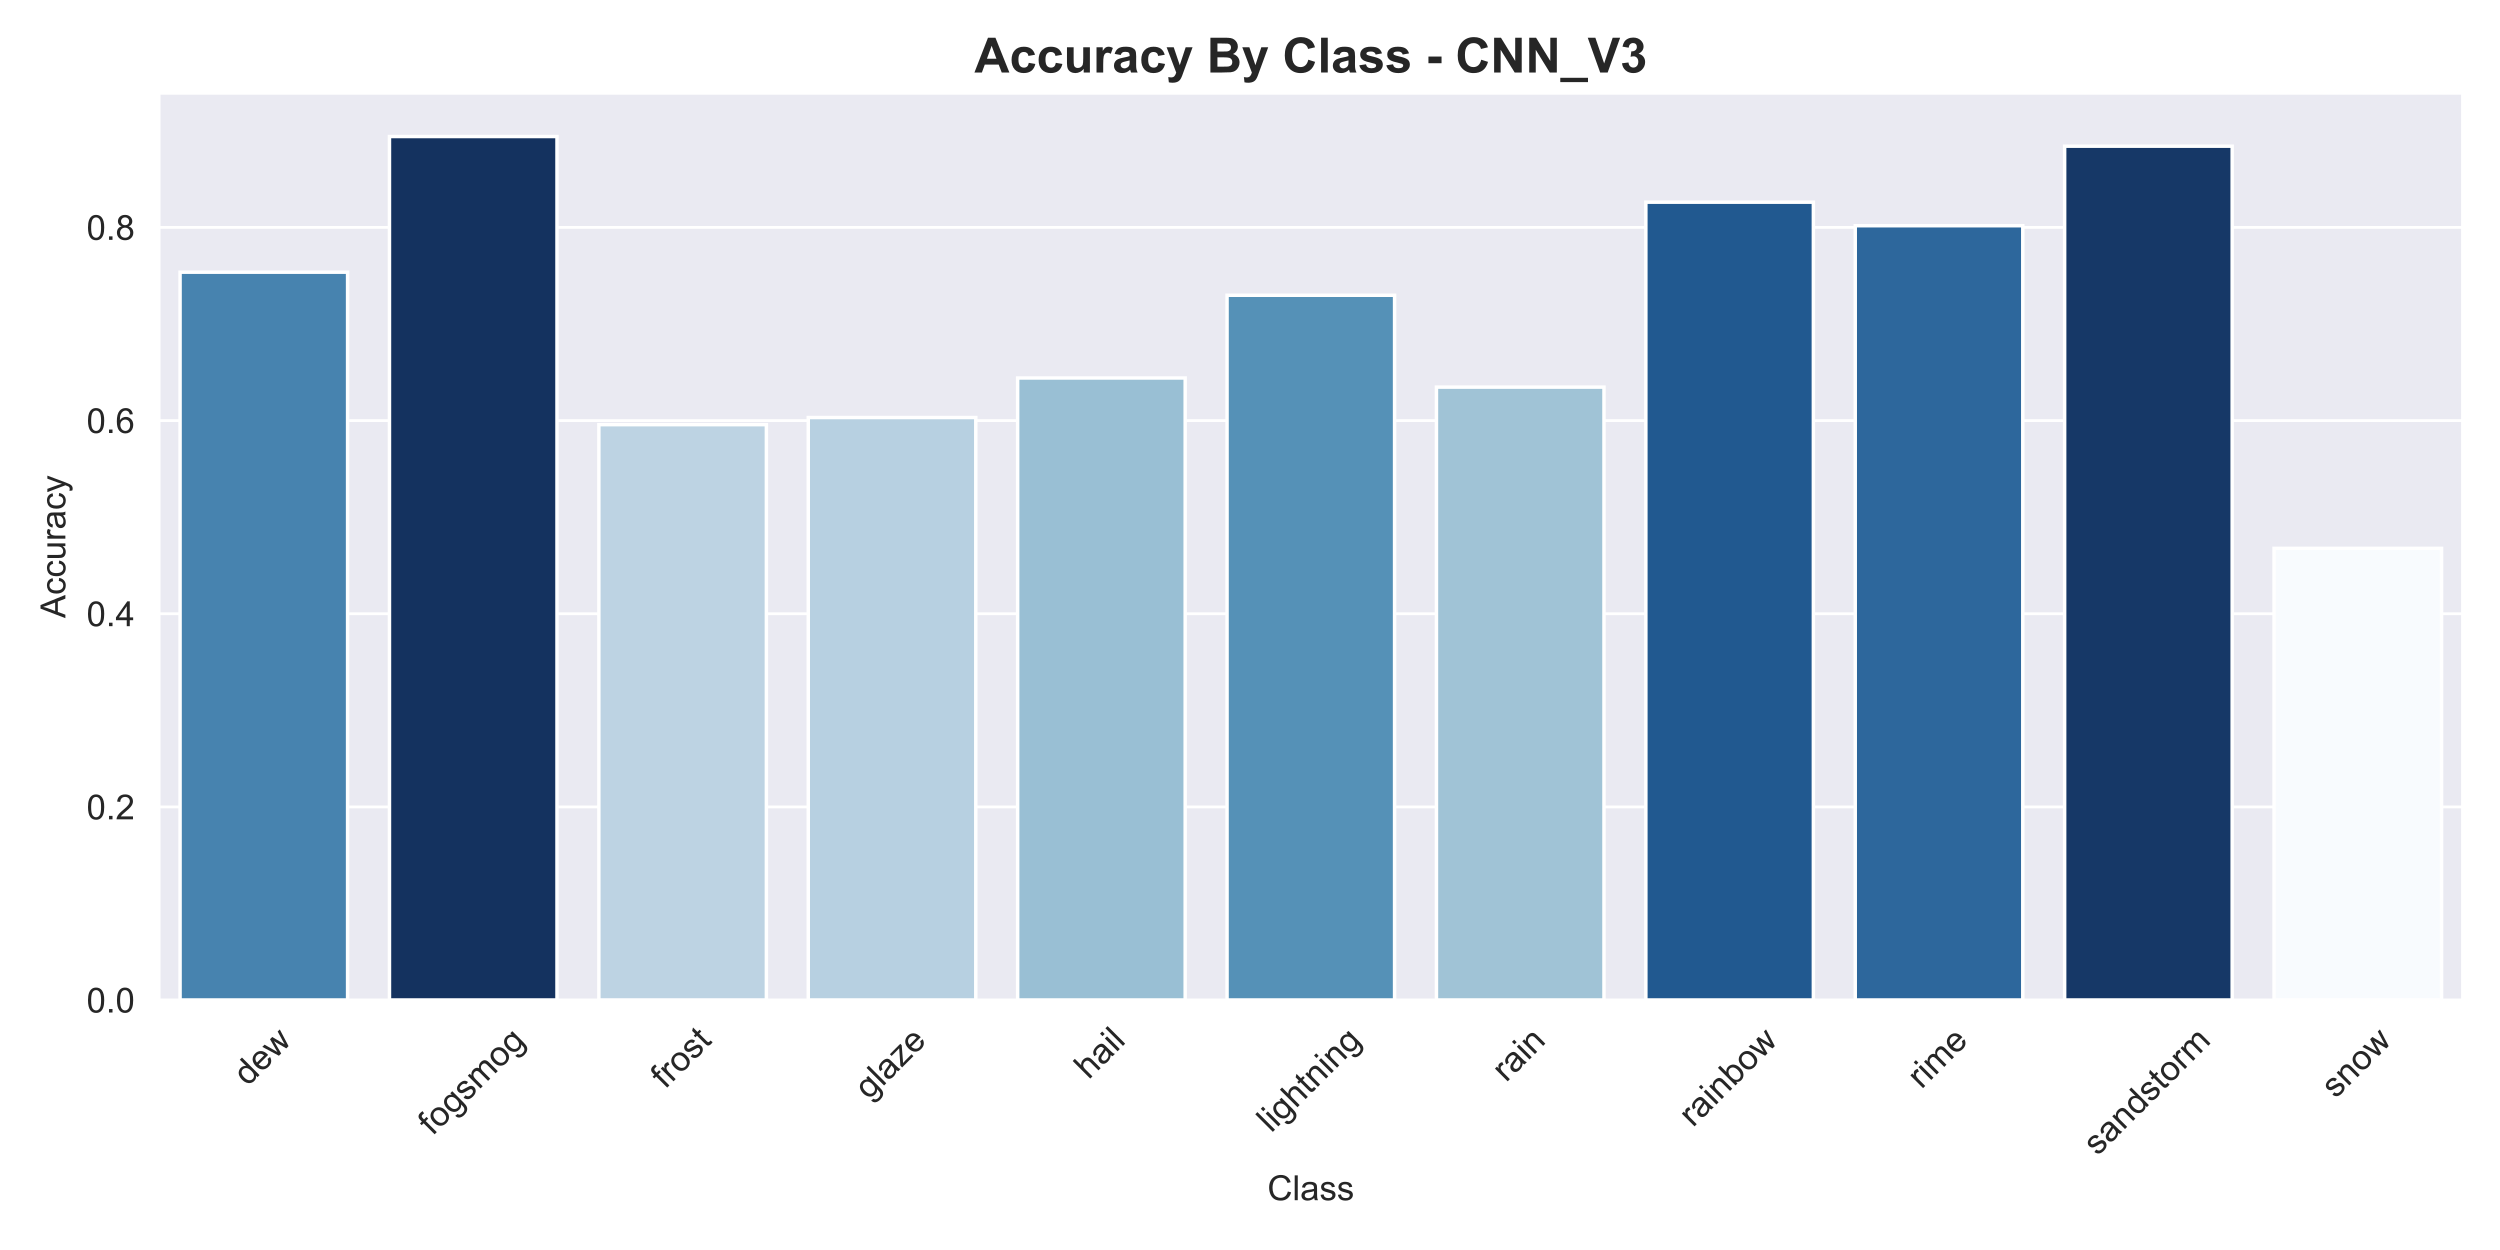
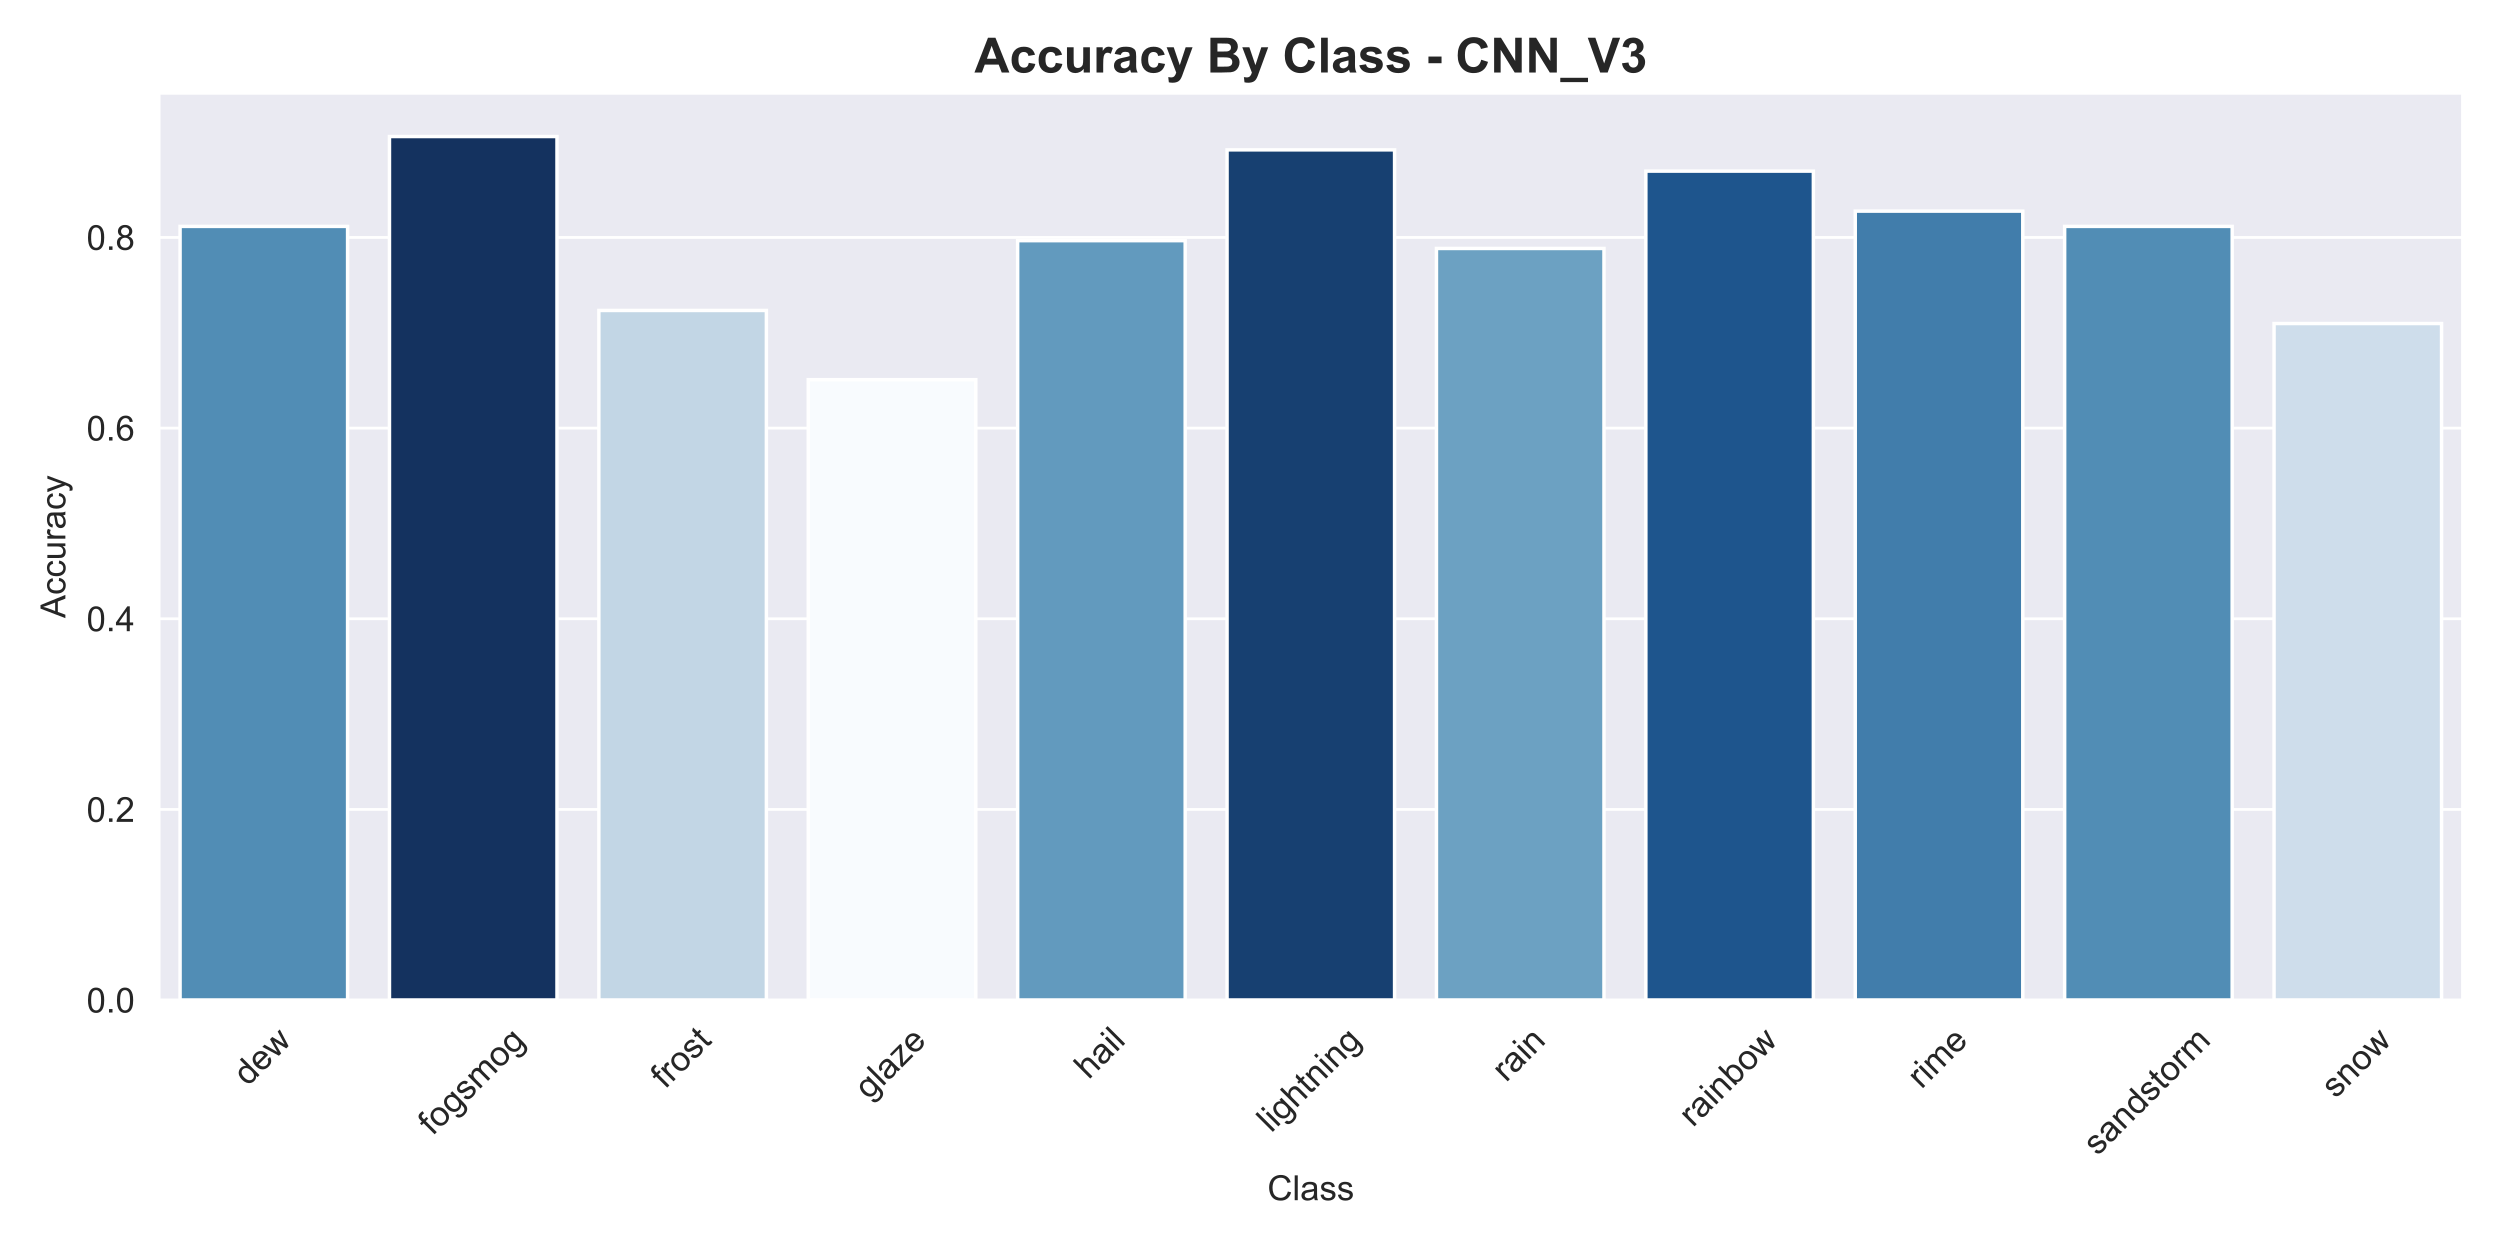
<svg xmlns="http://www.w3.org/2000/svg" xmlns:xlink="http://www.w3.org/1999/xlink" width="720pt" height="360pt" viewBox="0 0 720 360" version="1.1">
  <defs>
    <style type="text/css">*{stroke-linejoin: round; stroke-linecap: butt}</style>
  </defs>
  <g id="figure_1">
    <g id="patch_1">
      <path d="M 0 360  L 720 360  L 720 0  L 0 0  z " style="fill: #ffffff" />
    </g>
    <g id="axes_1">
      <g id="patch_2">
        <path d="M 45.83 288.027  L 709.2 288.027  L 709.2 26.88  L 45.83 26.88  z " style="fill: #eaeaf2" />
      </g>
      <g id="matplotlib.axis_1">
        <g id="xtick_1">
          <g id="text_1">
            <g style="fill: #262626" transform="translate(71.32567 313.0594) rotate(-45) scale(0.1 -0.1)">
              <defs>
                <path id="ArialMT-64" d="M 2575 0  L 2575 419  Q 2259 -75 1647 -75  Q 1250 -75 917 144  Q 584 363 401 755  Q 219 1147 219 1656  Q 219 2153 384 2558  Q 550 2963 881 3178  Q 1213 3394 1622 3394  Q 1922 3394 2156 3267  Q 2391 3141 2538 2938  L 2538 4581  L 3097 4581  L 3097 0  L 2575 0  z M 797 1656  Q 797 1019 1065 703  Q 1334 388 1700 388  Q 2069 388 2326 689  Q 2584 991 2584 1609  Q 2584 2291 2321 2609  Q 2059 2928 1675 2928  Q 1300 2928 1048 2622  Q 797 2316 797 1656  z " transform="scale(0.015625)" />
                <path id="ArialMT-65" d="M 2694 1069  L 3275 997  Q 3138 488 2766 206  Q 2394 -75 1816 -75  Q 1088 -75 661 373  Q 234 822 234 1631  Q 234 2469 665 2931  Q 1097 3394 1784 3394  Q 2450 3394 2872 2941  Q 3294 2488 3294 1666  Q 3294 1616 3291 1516  L 816 1516  Q 847 969 1125 678  Q 1403 388 1819 388  Q 2128 388 2347 550  Q 2566 713 2694 1069  z M 847 1978  L 2700 1978  Q 2663 2397 2488 2606  Q 2219 2931 1791 2931  Q 1403 2931 1139 2672  Q 875 2413 847 1978  z " transform="scale(0.015625)" />
                <path id="ArialMT-77" d="M 1034 0  L 19 3319  L 600 3319  L 1128 1403  L 1325 691  Q 1338 744 1497 1375  L 2025 3319  L 2603 3319  L 3100 1394  L 3266 759  L 3456 1400  L 4025 3319  L 4572 3319  L 3534 0  L 2950 0  L 2422 1988  L 2294 2553  L 1622 0  L 1034 0  z " transform="scale(0.015625)" />
              </defs>
              <use xlink:href="#ArialMT-64" />
              <use xlink:href="#ArialMT-65" transform="translate(55.61523 0)" />
              <use xlink:href="#ArialMT-77" transform="translate(111.2305 0)" />
            </g>
          </g>
        </g>
        <g id="xtick_2">
          <g id="text_2">
            <g style="fill: #262626" transform="translate(124.5599 327.2932) rotate(-45) scale(0.1 -0.1)">
              <defs>
                <path id="ArialMT-66" d="M 556 0  L 556 2881  L 59 2881  L 59 3319  L 556 3319  L 556 3672  Q 556 4006 616 4169  Q 697 4388 901 4523  Q 1106 4659 1475 4659  Q 1713 4659 2000 4603  L 1916 4113  Q 1741 4144 1584 4144  Q 1328 4144 1222 4034  Q 1116 3925 1116 3625  L 1116 3319  L 1763 3319  L 1763 2881  L 1116 2881  L 1116 0  L 556 0  z " transform="scale(0.015625)" />
                <path id="ArialMT-6f" d="M 213 1659  Q 213 2581 725 3025  Q 1153 3394 1769 3394  Q 2453 3394 2887 2945  Q 3322 2497 3322 1706  Q 3322 1066 3130 698  Q 2938 331 2570 128  Q 2203 -75 1769 -75  Q 1072 -75 642 372  Q 213 819 213 1659  z M 791 1659  Q 791 1022 1069 705  Q 1347 388 1769 388  Q 2188 388 2466 706  Q 2744 1025 2744 1678  Q 2744 2294 2464 2611  Q 2184 2928 1769 2928  Q 1347 2928 1069 2612  Q 791 2297 791 1659  z " transform="scale(0.015625)" />
                <path id="ArialMT-67" d="M 319 -275  L 866 -356  Q 900 -609 1056 -725  Q 1266 -881 1628 -881  Q 2019 -881 2231 -725  Q 2444 -569 2519 -288  Q 2563 -116 2559 434  Q 2191 0 1641 0  Q 956 0 581 494  Q 206 988 206 1678  Q 206 2153 378 2554  Q 550 2956 876 3175  Q 1203 3394 1644 3394  Q 2231 3394 2613 2919  L 2613 3319  L 3131 3319  L 3131 450  Q 3131 -325 2973 -648  Q 2816 -972 2473 -1159  Q 2131 -1347 1631 -1347  Q 1038 -1347 672 -1080  Q 306 -813 319 -275  z M 784 1719  Q 784 1066 1043 766  Q 1303 466 1694 466  Q 2081 466 2343 764  Q 2606 1063 2606 1700  Q 2606 2309 2336 2618  Q 2066 2928 1684 2928  Q 1309 2928 1046 2623  Q 784 2319 784 1719  z " transform="scale(0.015625)" />
                <path id="ArialMT-73" d="M 197 991  L 753 1078  Q 800 744 1014 566  Q 1228 388 1613 388  Q 2000 388 2187 545  Q 2375 703 2375 916  Q 2375 1106 2209 1216  Q 2094 1291 1634 1406  Q 1016 1563 777 1677  Q 538 1791 414 1992  Q 291 2194 291 2438  Q 291 2659 392 2848  Q 494 3038 669 3163  Q 800 3259 1026 3326  Q 1253 3394 1513 3394  Q 1903 3394 2198 3281  Q 2494 3169 2634 2976  Q 2775 2784 2828 2463  L 2278 2388  Q 2241 2644 2061 2787  Q 1881 2931 1553 2931  Q 1166 2931 1000 2803  Q 834 2675 834 2503  Q 834 2394 903 2306  Q 972 2216 1119 2156  Q 1203 2125 1616 2013  Q 2213 1853 2448 1751  Q 2684 1650 2818 1456  Q 2953 1263 2953 975  Q 2953 694 2789 445  Q 2625 197 2315 61  Q 2006 -75 1616 -75  Q 969 -75 630 194  Q 291 463 197 991  z " transform="scale(0.015625)" />
                <path id="ArialMT-6d" d="M 422 0  L 422 3319  L 925 3319  L 925 2853  Q 1081 3097 1340 3245  Q 1600 3394 1931 3394  Q 2300 3394 2536 3241  Q 2772 3088 2869 2813  Q 3263 3394 3894 3394  Q 4388 3394 4653 3120  Q 4919 2847 4919 2278  L 4919 0  L 4359 0  L 4359 2091  Q 4359 2428 4304 2576  Q 4250 2725 4106 2815  Q 3963 2906 3769 2906  Q 3419 2906 3187 2673  Q 2956 2441 2956 1928  L 2956 0  L 2394 0  L 2394 2156  Q 2394 2531 2256 2718  Q 2119 2906 1806 2906  Q 1569 2906 1367 2781  Q 1166 2656 1075 2415  Q 984 2175 984 1722  L 984 0  L 422 0  z " transform="scale(0.015625)" />
              </defs>
              <use xlink:href="#ArialMT-66" />
              <use xlink:href="#ArialMT-6f" transform="translate(27.7832 0)" />
              <use xlink:href="#ArialMT-67" transform="translate(83.39844 0)" />
              <use xlink:href="#ArialMT-73" transform="translate(139.0137 0)" />
              <use xlink:href="#ArialMT-6d" transform="translate(189.0137 0)" />
              <use xlink:href="#ArialMT-6f" transform="translate(272.3145 0)" />
              <use xlink:href="#ArialMT-67" transform="translate(327.9297 0)" />
            </g>
          </g>
        </g>
        <g id="xtick_3">
          <g id="text_3">
            <g style="fill: #262626" transform="translate(191.5484 313.8394) rotate(-45) scale(0.1 -0.1)">
              <defs>
                <path id="ArialMT-72" d="M 416 0  L 416 3319  L 922 3319  L 922 2816  Q 1116 3169 1280 3281  Q 1444 3394 1641 3394  Q 1925 3394 2219 3213  L 2025 2691  Q 1819 2813 1613 2813  Q 1428 2813 1281 2702  Q 1134 2591 1072 2394  Q 978 2094 978 1738  L 978 0  L 416 0  z " transform="scale(0.015625)" />
                <path id="ArialMT-74" d="M 1650 503  L 1731 6  Q 1494 -44 1306 -44  Q 1000 -44 831 53  Q 663 150 594 308  Q 525 466 525 972  L 525 2881  L 113 2881  L 113 3319  L 525 3319  L 525 4141  L 1084 4478  L 1084 3319  L 1650 3319  L 1650 2881  L 1084 2881  L 1084 941  Q 1084 700 1114 631  Q 1144 563 1211 522  Q 1278 481 1403 481  Q 1497 481 1650 503  z " transform="scale(0.015625)" />
              </defs>
              <use xlink:href="#ArialMT-66" />
              <use xlink:href="#ArialMT-72" transform="translate(27.7832 0)" />
              <use xlink:href="#ArialMT-6f" transform="translate(61.08398 0)" />
              <use xlink:href="#ArialMT-73" transform="translate(116.6992 0)" />
              <use xlink:href="#ArialMT-74" transform="translate(166.6992 0)" />
            </g>
          </g>
        </g>
        <g id="xtick_4">
          <g id="text_4">
            <g style="fill: #262626" transform="translate(250.2372 316.9916) rotate(-45) scale(0.1 -0.1)">
              <defs>
                <path id="ArialMT-6c" d="M 409 0  L 409 4581  L 972 4581  L 972 0  L 409 0  z " transform="scale(0.015625)" />
                <path id="ArialMT-61" d="M 2588 409  Q 2275 144 1986 34  Q 1697 -75 1366 -75  Q 819 -75 525 192  Q 231 459 231 875  Q 231 1119 342 1320  Q 453 1522 633 1644  Q 813 1766 1038 1828  Q 1203 1872 1538 1913  Q 2219 1994 2541 2106  Q 2544 2222 2544 2253  Q 2544 2597 2384 2738  Q 2169 2928 1744 2928  Q 1347 2928 1158 2789  Q 969 2650 878 2297  L 328 2372  Q 403 2725 575 2942  Q 747 3159 1072 3276  Q 1397 3394 1825 3394  Q 2250 3394 2515 3294  Q 2781 3194 2906 3042  Q 3031 2891 3081 2659  Q 3109 2516 3109 2141  L 3109 1391  Q 3109 606 3145 398  Q 3181 191 3288 0  L 2700 0  Q 2613 175 2588 409  z M 2541 1666  Q 2234 1541 1622 1453  Q 1275 1403 1131 1340  Q 988 1278 909 1158  Q 831 1038 831 891  Q 831 666 1001 516  Q 1172 366 1500 366  Q 1825 366 2078 508  Q 2331 650 2450 897  Q 2541 1088 2541 1459  L 2541 1666  z " transform="scale(0.015625)" />
                <path id="ArialMT-7a" d="M 125 0  L 125 456  L 2238 2881  Q 1878 2863 1603 2863  L 250 2863  L 250 3319  L 2963 3319  L 2963 2947  L 1166 841  L 819 456  Q 1197 484 1528 484  L 3063 484  L 3063 0  L 125 0  z " transform="scale(0.015625)" />
              </defs>
              <use xlink:href="#ArialMT-67" />
              <use xlink:href="#ArialMT-6c" transform="translate(55.61523 0)" />
              <use xlink:href="#ArialMT-61" transform="translate(77.83203 0)" />
              <use xlink:href="#ArialMT-7a" transform="translate(133.4473 0)" />
              <use xlink:href="#ArialMT-65" transform="translate(183.4473 0)" />
            </g>
          </g>
        </g>
        <g id="xtick_5">
          <g id="text_5">
            <g style="fill: #262626" transform="translate(313.5333 311.0949) rotate(-45) scale(0.1 -0.1)">
              <defs>
                <path id="ArialMT-68" d="M 422 0  L 422 4581  L 984 4581  L 984 2938  Q 1378 3394 1978 3394  Q 2347 3394 2619 3248  Q 2891 3103 3008 2847  Q 3125 2591 3125 2103  L 3125 0  L 2563 0  L 2563 2103  Q 2563 2525 2380 2717  Q 2197 2909 1863 2909  Q 1613 2909 1392 2779  Q 1172 2650 1078 2428  Q 984 2206 984 1816  L 984 0  L 422 0  z " transform="scale(0.015625)" />
                <path id="ArialMT-69" d="M 425 3934  L 425 4581  L 988 4581  L 988 3934  L 425 3934  z M 425 0  L 425 3319  L 988 3319  L 988 0  L 425 0  z " transform="scale(0.015625)" />
              </defs>
              <use xlink:href="#ArialMT-68" />
              <use xlink:href="#ArialMT-61" transform="translate(55.61523 0)" />
              <use xlink:href="#ArialMT-69" transform="translate(111.2305 0)" />
              <use xlink:href="#ArialMT-6c" transform="translate(133.4473 0)" />
            </g>
          </g>
        </g>
        <g id="xtick_6">
          <g id="text_6">
            <g style="fill: #262626" transform="translate(366.1322 326.427) rotate(-45) scale(0.1 -0.1)">
              <defs>
                <path id="ArialMT-6e" d="M 422 0  L 422 3319  L 928 3319  L 928 2847  Q 1294 3394 1984 3394  Q 2284 3394 2536 3286  Q 2788 3178 2913 3003  Q 3038 2828 3088 2588  Q 3119 2431 3119 2041  L 3119 0  L 2556 0  L 2556 2019  Q 2556 2363 2490 2533  Q 2425 2703 2258 2804  Q 2091 2906 1866 2906  Q 1506 2906 1245 2678  Q 984 2450 984 1813  L 984 0  L 422 0  z " transform="scale(0.015625)" />
              </defs>
              <use xlink:href="#ArialMT-6c" />
              <use xlink:href="#ArialMT-69" transform="translate(22.2168 0)" />
              <use xlink:href="#ArialMT-67" transform="translate(44.43359 0)" />
              <use xlink:href="#ArialMT-68" transform="translate(100.0488 0)" />
              <use xlink:href="#ArialMT-74" transform="translate(155.6641 0)" />
              <use xlink:href="#ArialMT-6e" transform="translate(183.4473 0)" />
              <use xlink:href="#ArialMT-69" transform="translate(239.0625 0)" />
              <use xlink:href="#ArialMT-6e" transform="translate(261.2793 0)" />
              <use xlink:href="#ArialMT-67" transform="translate(316.8945 0)" />
            </g>
          </g>
        </g>
        <g id="xtick_7">
          <g id="text_7">
            <g style="fill: #262626" transform="translate(433.7544 311.8783) rotate(-45) scale(0.1 -0.1)">
              <use xlink:href="#ArialMT-72" />
              <use xlink:href="#ArialMT-61" transform="translate(33.30078 0)" />
              <use xlink:href="#ArialMT-69" transform="translate(88.91602 0)" />
              <use xlink:href="#ArialMT-6e" transform="translate(111.1328 0)" />
            </g>
          </g>
        </g>
        <g id="xtick_8">
          <g id="text_8">
            <g style="fill: #262626" transform="translate(487.5753 324.8493) rotate(-45) scale(0.1 -0.1)">
              <defs>
                <path id="ArialMT-62" d="M 941 0  L 419 0  L 419 4581  L 981 4581  L 981 2947  Q 1338 3394 1891 3394  Q 2197 3394 2470 3270  Q 2744 3147 2920 2923  Q 3097 2700 3197 2384  Q 3297 2069 3297 1709  Q 3297 856 2875 390  Q 2453 -75 1863 -75  Q 1275 -75 941 416  L 941 0  z M 934 1684  Q 934 1088 1097 822  Q 1363 388 1816 388  Q 2184 388 2453 708  Q 2722 1028 2722 1663  Q 2722 2313 2464 2622  Q 2206 2931 1841 2931  Q 1472 2931 1203 2611  Q 934 2291 934 1684  z " transform="scale(0.015625)" />
              </defs>
              <use xlink:href="#ArialMT-72" />
              <use xlink:href="#ArialMT-61" transform="translate(33.30078 0)" />
              <use xlink:href="#ArialMT-69" transform="translate(88.91602 0)" />
              <use xlink:href="#ArialMT-6e" transform="translate(111.1328 0)" />
              <use xlink:href="#ArialMT-62" transform="translate(166.748 0)" />
              <use xlink:href="#ArialMT-6f" transform="translate(222.3633 0)" />
              <use xlink:href="#ArialMT-77" transform="translate(277.9785 0)" />
            </g>
          </g>
        </g>
        <g id="xtick_9">
          <g id="text_9">
            <g style="fill: #262626" transform="translate(553.3882 313.8361) rotate(-45) scale(0.1 -0.1)">
              <use xlink:href="#ArialMT-72" />
              <use xlink:href="#ArialMT-69" transform="translate(33.30078 0)" />
              <use xlink:href="#ArialMT-6d" transform="translate(55.51758 0)" />
              <use xlink:href="#ArialMT-65" transform="translate(138.8184 0)" />
            </g>
          </g>
        </g>
        <g id="xtick_10">
          <g id="text_10">
            <g style="fill: #262626" transform="translate(604.0641 333.097) rotate(-45) scale(0.1 -0.1)">
              <use xlink:href="#ArialMT-73" />
              <use xlink:href="#ArialMT-61" transform="translate(50 0)" />
              <use xlink:href="#ArialMT-6e" transform="translate(105.6152 0)" />
              <use xlink:href="#ArialMT-64" transform="translate(161.2305 0)" />
              <use xlink:href="#ArialMT-73" transform="translate(216.8457 0)" />
              <use xlink:href="#ArialMT-74" transform="translate(266.8457 0)" />
              <use xlink:href="#ArialMT-6f" transform="translate(294.6289 0)" />
              <use xlink:href="#ArialMT-72" transform="translate(350.2441 0)" />
              <use xlink:href="#ArialMT-6d" transform="translate(383.5449 0)" />
            </g>
          </g>
        </g>
        <g id="xtick_11">
          <g id="text_11">
            <g style="fill: #262626" transform="translate(672.6215 316.5949) rotate(-45) scale(0.1 -0.1)">
              <use xlink:href="#ArialMT-73" />
              <use xlink:href="#ArialMT-6e" transform="translate(50 0)" />
              <use xlink:href="#ArialMT-6f" transform="translate(105.6152 0)" />
              <use xlink:href="#ArialMT-77" transform="translate(161.2305 0)" />
            </g>
          </g>
        </g>
        <g id="text_12">
          <g style="fill: #262626" transform="translate(365.0127 345.6602) scale(0.1 -0.1)">
            <defs>
              <path id="ArialMT-43" d="M 3763 1606  L 4369 1453  Q 4178 706 3683 314  Q 3188 -78 2472 -78  Q 1731 -78 1267 223  Q 803 525 561 1097  Q 319 1669 319 2325  Q 319 3041 592 3573  Q 866 4106 1370 4382  Q 1875 4659 2481 4659  Q 3169 4659 3637 4309  Q 4106 3959 4291 3325  L 3694 3184  Q 3534 3684 3231 3912  Q 2928 4141 2469 4141  Q 1941 4141 1586 3887  Q 1231 3634 1087 3207  Q 944 2781 944 2328  Q 944 1744 1114 1308  Q 1284 872 1643 656  Q 2003 441 2422 441  Q 2931 441 3284 734  Q 3638 1028 3763 1606  z " transform="scale(0.015625)" />
            </defs>
            <use xlink:href="#ArialMT-43" />
            <use xlink:href="#ArialMT-6c" transform="translate(72.2168 0)" />
            <use xlink:href="#ArialMT-61" transform="translate(94.43359 0)" />
            <use xlink:href="#ArialMT-73" transform="translate(150.0488 0)" />
            <use xlink:href="#ArialMT-73" transform="translate(200.0488 0)" />
          </g>
        </g>
      </g>
      <g id="matplotlib.axis_2">
        <g id="ytick_1">
          <g id="line2d_1">
-             <path d="M 45.83 288.027  L 709.2 288.027  " clip-path="url(#p044c7656e3)" style="fill: none; stroke: #ffffff; stroke-width: 0.8; stroke-linecap: round" />
+             <path d="M 45.83 288.027  L 709.2 288.027  " clip-path="url(#p76c57fcb00)" style="fill: none; stroke: #ffffff; stroke-width: 0.8; stroke-linecap: round" />
          </g>
          <g id="text_13">
            <g style="fill: #262626" transform="translate(24.93 291.606) scale(0.1 -0.1)">
              <defs>
                <path id="ArialMT-30" d="M 266 2259  Q 266 3072 433 3567  Q 600 4063 929 4331  Q 1259 4600 1759 4600  Q 2128 4600 2406 4451  Q 2684 4303 2865 4023  Q 3047 3744 3150 3342  Q 3253 2941 3253 2259  Q 3253 1453 3087 958  Q 2922 463 2592 192  Q 2263 -78 1759 -78  Q 1097 -78 719 397  Q 266 969 266 2259  z M 844 2259  Q 844 1131 1108 757  Q 1372 384 1759 384  Q 2147 384 2411 759  Q 2675 1134 2675 2259  Q 2675 3391 2411 3762  Q 2147 4134 1753 4134  Q 1366 4134 1134 3806  Q 844 3388 844 2259  z " transform="scale(0.015625)" />
                <path id="ArialMT-2e" d="M 581 0  L 581 641  L 1222 641  L 1222 0  L 581 0  z " transform="scale(0.015625)" />
              </defs>
              <use xlink:href="#ArialMT-30" />
              <use xlink:href="#ArialMT-2e" transform="translate(55.61523 0)" />
              <use xlink:href="#ArialMT-30" transform="translate(83.39844 0)" />
            </g>
          </g>
        </g>
        <g id="ytick_2">
          <g id="line2d_2">
-             <path d="M 45.83 232.394  L 709.2 232.394  " clip-path="url(#p044c7656e3)" style="fill: none; stroke: #ffffff; stroke-width: 0.8; stroke-linecap: round" />
+             <path d="M 45.83 233.117  L 709.2 233.117  " clip-path="url(#p76c57fcb00)" style="fill: none; stroke: #ffffff; stroke-width: 0.8; stroke-linecap: round" />
          </g>
          <g id="text_14">
-             <g style="fill: #262626" transform="translate(24.93 235.9731) scale(0.1 -0.1)">
+             <g style="fill: #262626" transform="translate(24.93 236.6956) scale(0.1 -0.1)">
              <defs>
                <path id="ArialMT-32" d="M 3222 541  L 3222 0  L 194 0  Q 188 203 259 391  Q 375 700 629 1000  Q 884 1300 1366 1694  Q 2113 2306 2375 2664  Q 2638 3022 2638 3341  Q 2638 3675 2398 3904  Q 2159 4134 1775 4134  Q 1369 4134 1125 3890  Q 881 3647 878 3216  L 300 3275  Q 359 3922 746 4261  Q 1134 4600 1788 4600  Q 2447 4600 2831 4234  Q 3216 3869 3216 3328  Q 3216 3053 3103 2787  Q 2991 2522 2730 2228  Q 2469 1934 1863 1422  Q 1356 997 1212 845  Q 1069 694 975 541  L 3222 541  z " transform="scale(0.015625)" />
              </defs>
              <use xlink:href="#ArialMT-30" />
              <use xlink:href="#ArialMT-2e" transform="translate(55.61523 0)" />
              <use xlink:href="#ArialMT-32" transform="translate(83.39844 0)" />
            </g>
          </g>
        </g>
        <g id="ytick_3">
          <g id="line2d_3">
-             <path d="M 45.83 176.761  L 709.2 176.761  " clip-path="url(#p044c7656e3)" style="fill: none; stroke: #ffffff; stroke-width: 0.8; stroke-linecap: round" />
+             <path d="M 45.83 178.206  L 709.2 178.206  " clip-path="url(#p76c57fcb00)" style="fill: none; stroke: #ffffff; stroke-width: 0.8; stroke-linecap: round" />
          </g>
          <g id="text_15">
-             <g style="fill: #262626" transform="translate(24.93 180.3403) scale(0.1 -0.1)">
+             <g style="fill: #262626" transform="translate(24.93 181.7853) scale(0.1 -0.1)">
              <defs>
                <path id="ArialMT-34" d="M 2069 0  L 2069 1097  L 81 1097  L 81 1613  L 2172 4581  L 2631 4581  L 2631 1613  L 3250 1613  L 3250 1097  L 2631 1097  L 2631 0  L 2069 0  z M 2069 1613  L 2069 3678  L 634 1613  L 2069 1613  z " transform="scale(0.015625)" />
              </defs>
              <use xlink:href="#ArialMT-30" />
              <use xlink:href="#ArialMT-2e" transform="translate(55.61523 0)" />
              <use xlink:href="#ArialMT-34" transform="translate(83.39844 0)" />
            </g>
          </g>
        </g>
        <g id="ytick_4">
          <g id="line2d_4">
-             <path d="M 45.83 121.129  L 709.2 121.129  " clip-path="url(#p044c7656e3)" style="fill: none; stroke: #ffffff; stroke-width: 0.8; stroke-linecap: round" />
+             <path d="M 45.83 123.296  L 709.2 123.296  " clip-path="url(#p76c57fcb00)" style="fill: none; stroke: #ffffff; stroke-width: 0.8; stroke-linecap: round" />
          </g>
          <g id="text_16">
-             <g style="fill: #262626" transform="translate(24.93 124.7075) scale(0.1 -0.1)">
+             <g style="fill: #262626" transform="translate(24.93 126.875) scale(0.1 -0.1)">
              <defs>
                <path id="ArialMT-36" d="M 3184 3459  L 2625 3416  Q 2550 3747 2413 3897  Q 2184 4138 1850 4138  Q 1581 4138 1378 3988  Q 1113 3794 959 3422  Q 806 3050 800 2363  Q 1003 2672 1297 2822  Q 1591 2972 1913 2972  Q 2475 2972 2870 2558  Q 3266 2144 3266 1488  Q 3266 1056 3080 686  Q 2894 316 2569 119  Q 2244 -78 1831 -78  Q 1128 -78 684 439  Q 241 956 241 2144  Q 241 3472 731 4075  Q 1159 4600 1884 4600  Q 2425 4600 2770 4297  Q 3116 3994 3184 3459  z M 888 1484  Q 888 1194 1011 928  Q 1134 663 1356 523  Q 1578 384 1822 384  Q 2178 384 2434 671  Q 2691 959 2691 1453  Q 2691 1928 2437 2201  Q 2184 2475 1800 2475  Q 1419 2475 1153 2201  Q 888 1928 888 1484  z " transform="scale(0.015625)" />
              </defs>
              <use xlink:href="#ArialMT-30" />
              <use xlink:href="#ArialMT-2e" transform="translate(55.61523 0)" />
              <use xlink:href="#ArialMT-36" transform="translate(83.39844 0)" />
            </g>
          </g>
        </g>
        <g id="ytick_5">
          <g id="line2d_5">
-             <path d="M 45.83 65.496  L 709.2 65.496  " clip-path="url(#p044c7656e3)" style="fill: none; stroke: #ffffff; stroke-width: 0.8; stroke-linecap: round" />
+             <path d="M 45.83 68.386  L 709.2 68.386  " clip-path="url(#p76c57fcb00)" style="fill: none; stroke: #ffffff; stroke-width: 0.8; stroke-linecap: round" />
          </g>
          <g id="text_17">
-             <g style="fill: #262626" transform="translate(24.93 69.07464) scale(0.1 -0.1)">
+             <g style="fill: #262626" transform="translate(24.93 71.96465) scale(0.1 -0.1)">
              <defs>
                <path id="ArialMT-38" d="M 1131 2484  Q 781 2613 612 2850  Q 444 3088 444 3419  Q 444 3919 803 4259  Q 1163 4600 1759 4600  Q 2359 4600 2725 4251  Q 3091 3903 3091 3403  Q 3091 3084 2923 2848  Q 2756 2613 2416 2484  Q 2838 2347 3058 2040  Q 3278 1734 3278 1309  Q 3278 722 2862 322  Q 2447 -78 1769 -78  Q 1091 -78 675 323  Q 259 725 259 1325  Q 259 1772 486 2073  Q 713 2375 1131 2484  z M 1019 3438  Q 1019 3113 1228 2906  Q 1438 2700 1772 2700  Q 2097 2700 2305 2904  Q 2513 3109 2513 3406  Q 2513 3716 2298 3927  Q 2084 4138 1766 4138  Q 1444 4138 1231 3931  Q 1019 3725 1019 3438  z M 838 1322  Q 838 1081 952 856  Q 1066 631 1291 507  Q 1516 384 1775 384  Q 2178 384 2440 643  Q 2703 903 2703 1303  Q 2703 1709 2433 1975  Q 2163 2241 1756 2241  Q 1359 2241 1098 1978  Q 838 1716 838 1322  z " transform="scale(0.015625)" />
              </defs>
              <use xlink:href="#ArialMT-30" />
              <use xlink:href="#ArialMT-2e" transform="translate(55.61523 0)" />
              <use xlink:href="#ArialMT-38" transform="translate(83.39844 0)" />
            </g>
          </g>
        </g>
        <g id="text_18">
          <g style="fill: #262626" transform="translate(18.82531 178.0145) rotate(-90) scale(0.1 -0.1)">
            <defs>
              <path id="ArialMT-41" d="M -9 0  L 1750 4581  L 2403 4581  L 4278 0  L 3588 0  L 3053 1388  L 1138 1388  L 634 0  L -9 0  z M 1313 1881  L 2866 1881  L 2388 3150  Q 2169 3728 2063 4100  Q 1975 3659 1816 3225  L 1313 1881  z " transform="scale(0.015625)" />
              <path id="ArialMT-63" d="M 2588 1216  L 3141 1144  Q 3050 572 2676 248  Q 2303 -75 1759 -75  Q 1078 -75 664 370  Q 250 816 250 1647  Q 250 2184 428 2587  Q 606 2991 970 3192  Q 1334 3394 1763 3394  Q 2303 3394 2647 3120  Q 2991 2847 3088 2344  L 2541 2259  Q 2463 2594 2264 2762  Q 2066 2931 1784 2931  Q 1359 2931 1093 2626  Q 828 2322 828 1663  Q 828 994 1084 691  Q 1341 388 1753 388  Q 2084 388 2306 591  Q 2528 794 2588 1216  z " transform="scale(0.015625)" />
              <path id="ArialMT-75" d="M 2597 0  L 2597 488  Q 2209 -75 1544 -75  Q 1250 -75 995 37  Q 741 150 617 320  Q 494 491 444 738  Q 409 903 409 1263  L 409 3319  L 972 3319  L 972 1478  Q 972 1038 1006 884  Q 1059 663 1231 536  Q 1403 409 1656 409  Q 1909 409 2131 539  Q 2353 669 2445 892  Q 2538 1116 2538 1541  L 2538 3319  L 3100 3319  L 3100 0  L 2597 0  z " transform="scale(0.015625)" />
              <path id="ArialMT-79" d="M 397 -1278  L 334 -750  Q 519 -800 656 -800  Q 844 -800 956 -737  Q 1069 -675 1141 -563  Q 1194 -478 1313 -144  Q 1328 -97 1363 -6  L 103 3319  L 709 3319  L 1400 1397  Q 1534 1031 1641 628  Q 1738 1016 1872 1384  L 2581 3319  L 3144 3319  L 1881 -56  Q 1678 -603 1566 -809  Q 1416 -1088 1222 -1217  Q 1028 -1347 759 -1347  Q 597 -1347 397 -1278  z " transform="scale(0.015625)" />
            </defs>
            <use xlink:href="#ArialMT-41" />
            <use xlink:href="#ArialMT-63" transform="translate(66.69922 0)" />
            <use xlink:href="#ArialMT-63" transform="translate(116.6992 0)" />
            <use xlink:href="#ArialMT-75" transform="translate(166.6992 0)" />
            <use xlink:href="#ArialMT-72" transform="translate(222.3145 0)" />
            <use xlink:href="#ArialMT-61" transform="translate(255.6152 0)" />
            <use xlink:href="#ArialMT-63" transform="translate(311.2305 0)" />
            <use xlink:href="#ArialMT-79" transform="translate(361.2305 0)" />
          </g>
        </g>
      </g>
      <g id="patch_3">
-         <path d="M 51.861 288.027  L 100.106 288.027  L 100.106 78.396  L 51.861 78.396  z " clip-path="url(#p044c7656e3)" style="fill: #4783af; stroke: #ffffff; stroke-linejoin: miter" />
+         <path d="M 51.861 288.027  L 100.106 288.027  L 100.106 65.203  L 51.861 65.203  z " clip-path="url(#p76c57fcb00)" style="fill: #518db5; stroke: #ffffff; stroke-linejoin: miter" />
      </g>
      <g id="patch_4">
-         <path d="M 112.167 288.027  L 160.412 288.027  L 160.412 39.316  L 112.167 39.316  z " clip-path="url(#p044c7656e3)" style="fill: #14325f; stroke: #ffffff; stroke-linejoin: miter" />
+         <path d="M 112.167 288.027  L 160.412 288.027  L 160.412 39.316  L 112.167 39.316  z " clip-path="url(#p76c57fcb00)" style="fill: #14325f; stroke: #ffffff; stroke-linejoin: miter" />
      </g>
      <g id="patch_5">
-         <path d="M 172.473 288.027  L 220.718 288.027  L 220.718 122.312  L 172.473 122.312  z " clip-path="url(#p044c7656e3)" style="fill: #bdd3e3; stroke: #ffffff; stroke-linejoin: miter" />
+         <path d="M 172.473 288.027  L 220.718 288.027  L 220.718 89.415  L 172.473 89.415  z " clip-path="url(#p76c57fcb00)" style="fill: #c2d6e5; stroke: #ffffff; stroke-linejoin: miter" />
      </g>
      <g id="patch_6">
-         <path d="M 232.78 288.027  L 281.025 288.027  L 281.025 120.245  L 232.78 120.245  z " clip-path="url(#p044c7656e3)" style="fill: #b7d0e1; stroke: #ffffff; stroke-linejoin: miter" />
+         <path d="M 232.78 288.027  L 281.025 288.027  L 281.025 109.351  L 232.78 109.351  z " clip-path="url(#p76c57fcb00)" style="fill: #f8fbfe; stroke: #ffffff; stroke-linejoin: miter" />
      </g>
      <g id="patch_7">
-         <path d="M 293.086 288.027  L 341.331 288.027  L 341.331 108.87  L 293.086 108.87  z " clip-path="url(#p044c7656e3)" style="fill: #99bfd4; stroke: #ffffff; stroke-linejoin: miter" />
+         <path d="M 293.086 288.027  L 341.331 288.027  L 341.331 69.316  L 293.086 69.316  z " clip-path="url(#p76c57fcb00)" style="fill: #629abe; stroke: #ffffff; stroke-linejoin: miter" />
      </g>
      <g id="patch_8">
-         <path d="M 353.392 288.027  L 401.638 288.027  L 401.638 85.042  L 353.392 85.042  z " clip-path="url(#p044c7656e3)" style="fill: #5591b7; stroke: #ffffff; stroke-linejoin: miter" />
+         <path d="M 353.392 288.027  L 401.638 288.027  L 401.638 43.157  L 353.392 43.157  z " clip-path="url(#p76c57fcb00)" style="fill: #174071; stroke: #ffffff; stroke-linejoin: miter" />
      </g>
      <g id="patch_9">
-         <path d="M 413.699 288.027  L 461.944 288.027  L 461.944 111.5  L 413.699 111.5  z " clip-path="url(#p044c7656e3)" style="fill: #a0c3d6; stroke: #ffffff; stroke-linejoin: miter" />
+         <path d="M 413.699 288.027  L 461.944 288.027  L 461.944 71.554  L 413.699 71.554  z " clip-path="url(#p76c57fcb00)" style="fill: #6ca1c2; stroke: #ffffff; stroke-linejoin: miter" />
      </g>
      <g id="patch_10">
-         <path d="M 474.005 288.027  L 522.25 288.027  L 522.25 58.239  L 474.005 58.239  z " clip-path="url(#p044c7656e3)" style="fill: #215990; stroke: #ffffff; stroke-linejoin: miter" />
+         <path d="M 474.005 288.027  L 522.25 288.027  L 522.25 49.287  L 474.005 49.287  z " clip-path="url(#p76c57fcb00)" style="fill: #1e558d; stroke: #ffffff; stroke-linejoin: miter" />
      </g>
      <g id="patch_11">
-         <path d="M 534.312 288.027  L 582.557 288.027  L 582.557 65.016  L 534.312 65.016  z " clip-path="url(#p044c7656e3)" style="fill: #2d679c; stroke: #ffffff; stroke-linejoin: miter" />
+         <path d="M 534.312 288.027  L 582.557 288.027  L 582.557 60.812  L 534.312 60.812  z " clip-path="url(#p76c57fcb00)" style="fill: #417dab; stroke: #ffffff; stroke-linejoin: miter" />
      </g>
      <g id="patch_12">
-         <path d="M 594.618 288.027  L 642.863 288.027  L 642.863 42.114  L 594.618 42.114  z " clip-path="url(#p044c7656e3)" style="fill: #163867; stroke: #ffffff; stroke-linejoin: miter" />
+         <path d="M 594.618 288.027  L 642.863 288.027  L 642.863 65.203  L 594.618 65.203  z " clip-path="url(#p76c57fcb00)" style="fill: #518db5; stroke: #ffffff; stroke-linejoin: miter" />
      </g>
      <g id="patch_13">
-         <path d="M 654.924 288.027  L 703.169 288.027  L 703.169 157.918  L 654.924 157.918  z " clip-path="url(#p044c7656e3)" style="fill: #f8fbfe; stroke: #ffffff; stroke-linejoin: miter" />
+         <path d="M 654.924 288.027  L 703.169 288.027  L 703.169 93.184  L 654.924 93.184  z " clip-path="url(#p76c57fcb00)" style="fill: #ceddeb; stroke: #ffffff; stroke-linejoin: miter" />
      </g>
      <g id="line2d_6">
-         <path clip-path="url(#p044c7656e3)" style="fill: none; stroke: #424242; stroke-width: 2.25; stroke-linecap: round" />
+         <path clip-path="url(#p76c57fcb00)" style="fill: none; stroke: #424242; stroke-width: 2.25; stroke-linecap: round" />
      </g>
      <g id="line2d_7">
-         <path clip-path="url(#p044c7656e3)" style="fill: none; stroke: #424242; stroke-width: 2.25; stroke-linecap: round" />
+         <path clip-path="url(#p76c57fcb00)" style="fill: none; stroke: #424242; stroke-width: 2.25; stroke-linecap: round" />
      </g>
      <g id="line2d_8">
-         <path clip-path="url(#p044c7656e3)" style="fill: none; stroke: #424242; stroke-width: 2.25; stroke-linecap: round" />
+         <path clip-path="url(#p76c57fcb00)" style="fill: none; stroke: #424242; stroke-width: 2.25; stroke-linecap: round" />
      </g>
      <g id="line2d_9">
-         <path clip-path="url(#p044c7656e3)" style="fill: none; stroke: #424242; stroke-width: 2.25; stroke-linecap: round" />
+         <path clip-path="url(#p76c57fcb00)" style="fill: none; stroke: #424242; stroke-width: 2.25; stroke-linecap: round" />
      </g>
      <g id="line2d_10">
-         <path clip-path="url(#p044c7656e3)" style="fill: none; stroke: #424242; stroke-width: 2.25; stroke-linecap: round" />
+         <path clip-path="url(#p76c57fcb00)" style="fill: none; stroke: #424242; stroke-width: 2.25; stroke-linecap: round" />
      </g>
      <g id="line2d_11">
-         <path clip-path="url(#p044c7656e3)" style="fill: none; stroke: #424242; stroke-width: 2.25; stroke-linecap: round" />
+         <path clip-path="url(#p76c57fcb00)" style="fill: none; stroke: #424242; stroke-width: 2.25; stroke-linecap: round" />
      </g>
      <g id="line2d_12">
-         <path clip-path="url(#p044c7656e3)" style="fill: none; stroke: #424242; stroke-width: 2.25; stroke-linecap: round" />
+         <path clip-path="url(#p76c57fcb00)" style="fill: none; stroke: #424242; stroke-width: 2.25; stroke-linecap: round" />
      </g>
      <g id="line2d_13">
-         <path clip-path="url(#p044c7656e3)" style="fill: none; stroke: #424242; stroke-width: 2.25; stroke-linecap: round" />
+         <path clip-path="url(#p76c57fcb00)" style="fill: none; stroke: #424242; stroke-width: 2.25; stroke-linecap: round" />
      </g>
      <g id="line2d_14">
-         <path clip-path="url(#p044c7656e3)" style="fill: none; stroke: #424242; stroke-width: 2.25; stroke-linecap: round" />
+         <path clip-path="url(#p76c57fcb00)" style="fill: none; stroke: #424242; stroke-width: 2.25; stroke-linecap: round" />
      </g>
      <g id="line2d_15">
-         <path clip-path="url(#p044c7656e3)" style="fill: none; stroke: #424242; stroke-width: 2.25; stroke-linecap: round" />
+         <path clip-path="url(#p76c57fcb00)" style="fill: none; stroke: #424242; stroke-width: 2.25; stroke-linecap: round" />
      </g>
      <g id="line2d_16">
-         <path clip-path="url(#p044c7656e3)" style="fill: none; stroke: #424242; stroke-width: 2.25; stroke-linecap: round" />
+         <path clip-path="url(#p76c57fcb00)" style="fill: none; stroke: #424242; stroke-width: 2.25; stroke-linecap: round" />
      </g>
      <g id="patch_14">
        <path d="M 45.83 288.027  L 45.83 26.88  " style="fill: none; stroke: #ffffff; stroke-width: 0.8; stroke-linejoin: miter; stroke-linecap: square" />
      </g>
      <g id="patch_15">
        <path d="M 709.2 288.027  L 709.2 26.88  " style="fill: none; stroke: #ffffff; stroke-width: 0.8; stroke-linejoin: miter; stroke-linecap: square" />
      </g>
      <g id="patch_16">
        <path d="M 45.83 288.027  L 709.2 288.027  " style="fill: none; stroke: #ffffff; stroke-width: 0.8; stroke-linejoin: miter; stroke-linecap: square" />
      </g>
      <g id="patch_17">
        <path d="M 45.83 26.88  L 709.2 26.88  " style="fill: none; stroke: #ffffff; stroke-width: 0.8; stroke-linejoin: miter; stroke-linecap: square" />
      </g>
      <g id="text_19">
        <g style="fill: #262626" transform="translate(280.6405 20.88) scale(0.14 -0.14)">
          <defs>
            <path id="Arial-BoldMT-41" d="M 4597 0  L 3591 0  L 3191 1041  L 1359 1041  L 981 0  L 0 0  L 1784 4581  L 2763 4581  L 4597 0  z M 2894 1813  L 2263 3513  L 1644 1813  L 2894 1813  z " transform="scale(0.015625)" />
            <path id="Arial-BoldMT-63" d="M 3353 2338  L 2488 2181  Q 2444 2441 2289 2572  Q 2134 2703 1888 2703  Q 1559 2703 1364 2476  Q 1169 2250 1169 1719  Q 1169 1128 1367 884  Q 1566 641 1900 641  Q 2150 641 2309 783  Q 2469 925 2534 1272  L 3397 1125  Q 3263 531 2881 228  Q 2500 -75 1859 -75  Q 1131 -75 698 384  Q 266 844 266 1656  Q 266 2478 700 2936  Q 1134 3394 1875 3394  Q 2481 3394 2839 3133  Q 3197 2872 3353 2338  z " transform="scale(0.015625)" />
            <path id="Arial-BoldMT-75" d="M 2644 0  L 2644 497  Q 2463 231 2167 78  Q 1872 -75 1544 -75  Q 1209 -75 943 72  Q 678 219 559 484  Q 441 750 441 1219  L 441 3319  L 1319 3319  L 1319 1794  Q 1319 1094 1367 936  Q 1416 778 1544 686  Q 1672 594 1869 594  Q 2094 594 2272 717  Q 2450 841 2515 1023  Q 2581 1206 2581 1919  L 2581 3319  L 3459 3319  L 3459 0  L 2644 0  z " transform="scale(0.015625)" />
            <path id="Arial-BoldMT-72" d="M 1300 0  L 422 0  L 422 3319  L 1238 3319  L 1238 2847  Q 1447 3181 1614 3287  Q 1781 3394 1994 3394  Q 2294 3394 2572 3228  L 2300 2463  Q 2078 2606 1888 2606  Q 1703 2606 1575 2504  Q 1447 2403 1373 2137  Q 1300 1872 1300 1025  L 1300 0  z " transform="scale(0.015625)" />
            <path id="Arial-BoldMT-61" d="M 1116 2306  L 319 2450  Q 453 2931 781 3162  Q 1109 3394 1756 3394  Q 2344 3394 2631 3255  Q 2919 3116 3036 2902  Q 3153 2688 3153 2116  L 3144 1091  Q 3144 653 3186 445  Q 3228 238 3344 0  L 2475 0  Q 2441 88 2391 259  Q 2369 338 2359 363  Q 2134 144 1878 34  Q 1622 -75 1331 -75  Q 819 -75 523 203  Q 228 481 228 906  Q 228 1188 362 1408  Q 497 1628 739 1745  Q 981 1863 1438 1950  Q 2053 2066 2291 2166  L 2291 2253  Q 2291 2506 2166 2614  Q 2041 2722 1694 2722  Q 1459 2722 1328 2630  Q 1197 2538 1116 2306  z M 2291 1594  Q 2122 1538 1756 1459  Q 1391 1381 1278 1306  Q 1106 1184 1106 997  Q 1106 813 1243 678  Q 1381 544 1594 544  Q 1831 544 2047 700  Q 2206 819 2256 991  Q 2291 1103 2291 1419  L 2291 1594  z " transform="scale(0.015625)" />
            <path id="Arial-BoldMT-79" d="M 44 3319  L 978 3319  L 1772 963  L 2547 3319  L 3456 3319  L 2284 125  L 2075 -453  Q 1959 -744 1854 -897  Q 1750 -1050 1614 -1145  Q 1478 -1241 1279 -1294  Q 1081 -1347 831 -1347  Q 578 -1347 334 -1294  L 256 -606  Q 463 -647 628 -647  Q 934 -647 1081 -467  Q 1228 -288 1306 -9  L 44 3319  z " transform="scale(0.015625)" />
            <path id="Arial-BoldMT-20" transform="scale(0.015625)" />
            <path id="Arial-BoldMT-42" d="M 469 4581  L 2300 4581  Q 2844 4581 3111 4536  Q 3378 4491 3589 4347  Q 3800 4203 3940 3964  Q 4081 3725 4081 3428  Q 4081 3106 3907 2837  Q 3734 2569 3438 2434  Q 3856 2313 4081 2019  Q 4306 1725 4306 1328  Q 4306 1016 4161 720  Q 4016 425 3764 248  Q 3513 72 3144 31  Q 2913 6 2028 0  L 469 0  L 469 4581  z M 1394 3819  L 1394 2759  L 2000 2759  Q 2541 2759 2672 2775  Q 2909 2803 3045 2939  Q 3181 3075 3181 3297  Q 3181 3509 3064 3642  Q 2947 3775 2716 3803  Q 2578 3819 1925 3819  L 1394 3819  z M 1394 1997  L 1394 772  L 2250 772  Q 2750 772 2884 800  Q 3091 838 3220 983  Q 3350 1128 3350 1372  Q 3350 1578 3250 1722  Q 3150 1866 2961 1931  Q 2772 1997 2141 1997  L 1394 1997  z " transform="scale(0.015625)" />
            <path id="Arial-BoldMT-43" d="M 3397 1684  L 4294 1400  Q 4088 650 3608 286  Q 3128 -78 2391 -78  Q 1478 -78 890 545  Q 303 1169 303 2250  Q 303 3394 893 4026  Q 1484 4659 2447 4659  Q 3288 4659 3813 4163  Q 4125 3869 4281 3319  L 3366 3100  Q 3284 3456 3026 3662  Q 2769 3869 2400 3869  Q 1891 3869 1573 3503  Q 1256 3138 1256 2319  Q 1256 1450 1568 1081  Q 1881 713 2381 713  Q 2750 713 3015 947  Q 3281 1181 3397 1684  z " transform="scale(0.015625)" />
            <path id="Arial-BoldMT-6c" d="M 459 0  L 459 4581  L 1338 4581  L 1338 0  L 459 0  z " transform="scale(0.015625)" />
            <path id="Arial-BoldMT-73" d="M 150 947  L 1031 1081  Q 1088 825 1259 692  Q 1431 559 1741 559  Q 2081 559 2253 684  Q 2369 772 2369 919  Q 2369 1019 2306 1084  Q 2241 1147 2013 1200  Q 950 1434 666 1628  Q 272 1897 272 2375  Q 272 2806 612 3100  Q 953 3394 1669 3394  Q 2350 3394 2681 3172  Q 3013 2950 3138 2516  L 2309 2363  Q 2256 2556 2107 2659  Q 1959 2763 1684 2763  Q 1338 2763 1188 2666  Q 1088 2597 1088 2488  Q 1088 2394 1175 2328  Q 1294 2241 1995 2081  Q 2697 1922 2975 1691  Q 3250 1456 3250 1038  Q 3250 581 2869 253  Q 2488 -75 1741 -75  Q 1063 -75 667 200  Q 272 475 150 947  z " transform="scale(0.015625)" />
            <path id="Arial-BoldMT-2d" d="M 359 1222  L 359 2100  L 2084 2100  L 2084 1222  L 359 1222  z " transform="scale(0.015625)" />
            <path id="Arial-BoldMT-4e" d="M 475 0  L 475 4581  L 1375 4581  L 3250 1522  L 3250 4581  L 4109 4581  L 4109 0  L 3181 0  L 1334 2988  L 1334 0  L 475 0  z " transform="scale(0.015625)" />
            <path id="Arial-BoldMT-5f" d="M -59 -1266  L -59 -697  L 3591 -697  L 3591 -1266  L -59 -1266  z " transform="scale(0.015625)" />
            <path id="Arial-BoldMT-56" d="M 1634 0  L -3 4581  L 1000 4581  L 2159 1191  L 3281 4581  L 4263 4581  L 2622 0  L 1634 0  z " transform="scale(0.015625)" />
            <path id="Arial-BoldMT-33" d="M 241 1216  L 1091 1319  Q 1131 994 1309 822  Q 1488 650 1741 650  Q 2013 650 2198 856  Q 2384 1063 2384 1413  Q 2384 1744 2206 1937  Q 2028 2131 1772 2131  Q 1603 2131 1369 2066  L 1466 2781  Q 1822 2772 2009 2936  Q 2197 3100 2197 3372  Q 2197 3603 2059 3740  Q 1922 3878 1694 3878  Q 1469 3878 1309 3722  Q 1150 3566 1116 3266  L 306 3403  Q 391 3819 561 4067  Q 731 4316 1036 4458  Q 1341 4600 1719 4600  Q 2366 4600 2756 4188  Q 3078 3850 3078 3425  Q 3078 2822 2419 2463  Q 2813 2378 3048 2084  Q 3284 1791 3284 1375  Q 3284 772 2843 347  Q 2403 -78 1747 -78  Q 1125 -78 715 280  Q 306 638 241 1216  z " transform="scale(0.015625)" />
          </defs>
          <use xlink:href="#Arial-BoldMT-41" />
          <use xlink:href="#Arial-BoldMT-63" transform="translate(72.2168 0)" />
          <use xlink:href="#Arial-BoldMT-63" transform="translate(127.832 0)" />
          <use xlink:href="#Arial-BoldMT-75" transform="translate(183.4473 0)" />
          <use xlink:href="#Arial-BoldMT-72" transform="translate(244.5312 0)" />
          <use xlink:href="#Arial-BoldMT-61" transform="translate(283.4473 0)" />
          <use xlink:href="#Arial-BoldMT-63" transform="translate(339.0625 0)" />
          <use xlink:href="#Arial-BoldMT-79" transform="translate(394.6777 0)" />
          <use xlink:href="#Arial-BoldMT-20" transform="translate(450.293 0)" />
          <use xlink:href="#Arial-BoldMT-42" transform="translate(478.0762 0)" />
          <use xlink:href="#Arial-BoldMT-79" transform="translate(550.293 0)" />
          <use xlink:href="#Arial-BoldMT-20" transform="translate(605.9082 0)" />
          <use xlink:href="#Arial-BoldMT-43" transform="translate(633.6914 0)" />
          <use xlink:href="#Arial-BoldMT-6c" transform="translate(705.9082 0)" />
          <use xlink:href="#Arial-BoldMT-61" transform="translate(733.6914 0)" />
          <use xlink:href="#Arial-BoldMT-73" transform="translate(789.3066 0)" />
          <use xlink:href="#Arial-BoldMT-73" transform="translate(844.9219 0)" />
          <use xlink:href="#Arial-BoldMT-20" transform="translate(900.5371 0)" />
          <use xlink:href="#Arial-BoldMT-2d" transform="translate(928.3203 0)" />
          <use xlink:href="#Arial-BoldMT-20" transform="translate(961.6211 0)" />
          <use xlink:href="#Arial-BoldMT-43" transform="translate(989.4043 0)" />
          <use xlink:href="#Arial-BoldMT-4e" transform="translate(1061.621 0)" />
          <use xlink:href="#Arial-BoldMT-4e" transform="translate(1133.838 0)" />
          <use xlink:href="#Arial-BoldMT-5f" transform="translate(1206.055 0)" />
          <use xlink:href="#Arial-BoldMT-56" transform="translate(1261.67 0)" />
          <use xlink:href="#Arial-BoldMT-33" transform="translate(1328.369 0)" />
        </g>
      </g>
    </g>
  </g>
  <defs>
-     <clipPath id="p044c7656e3">
+     <clipPath id="p76c57fcb00">
      <rect x="45.83" y="26.88" width="663.37" height="261.147" />
    </clipPath>
  </defs>
</svg>
